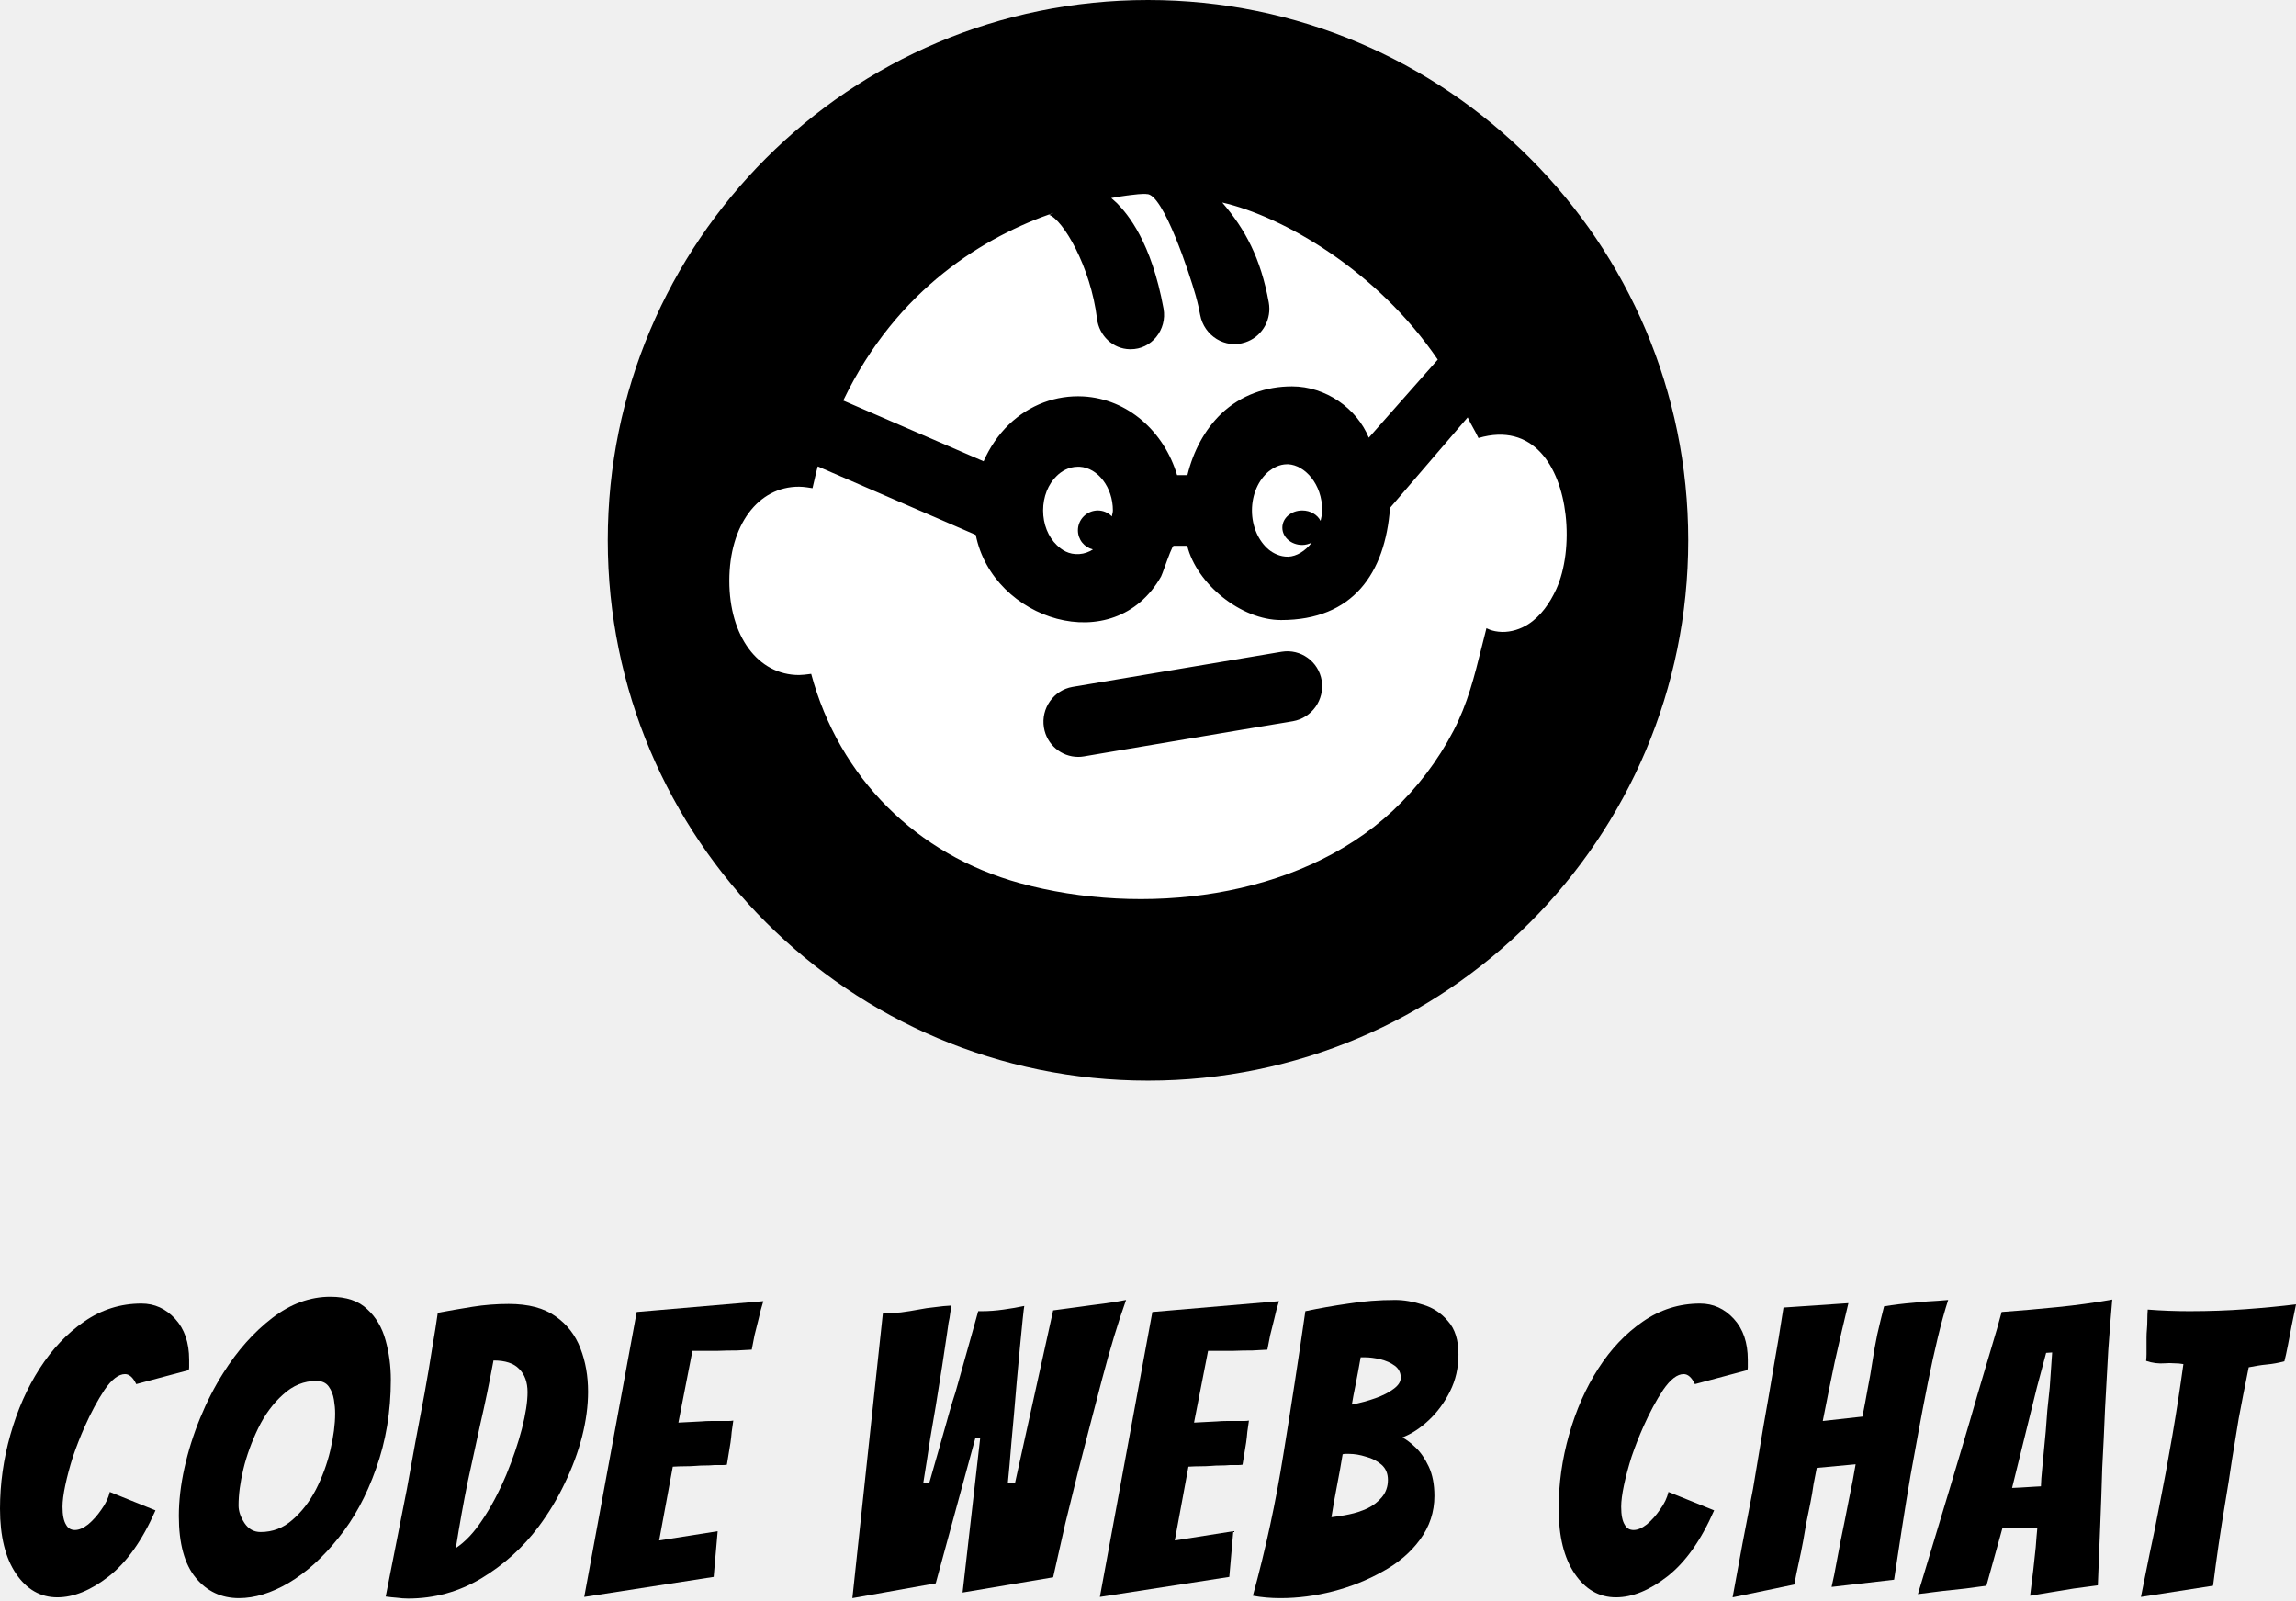
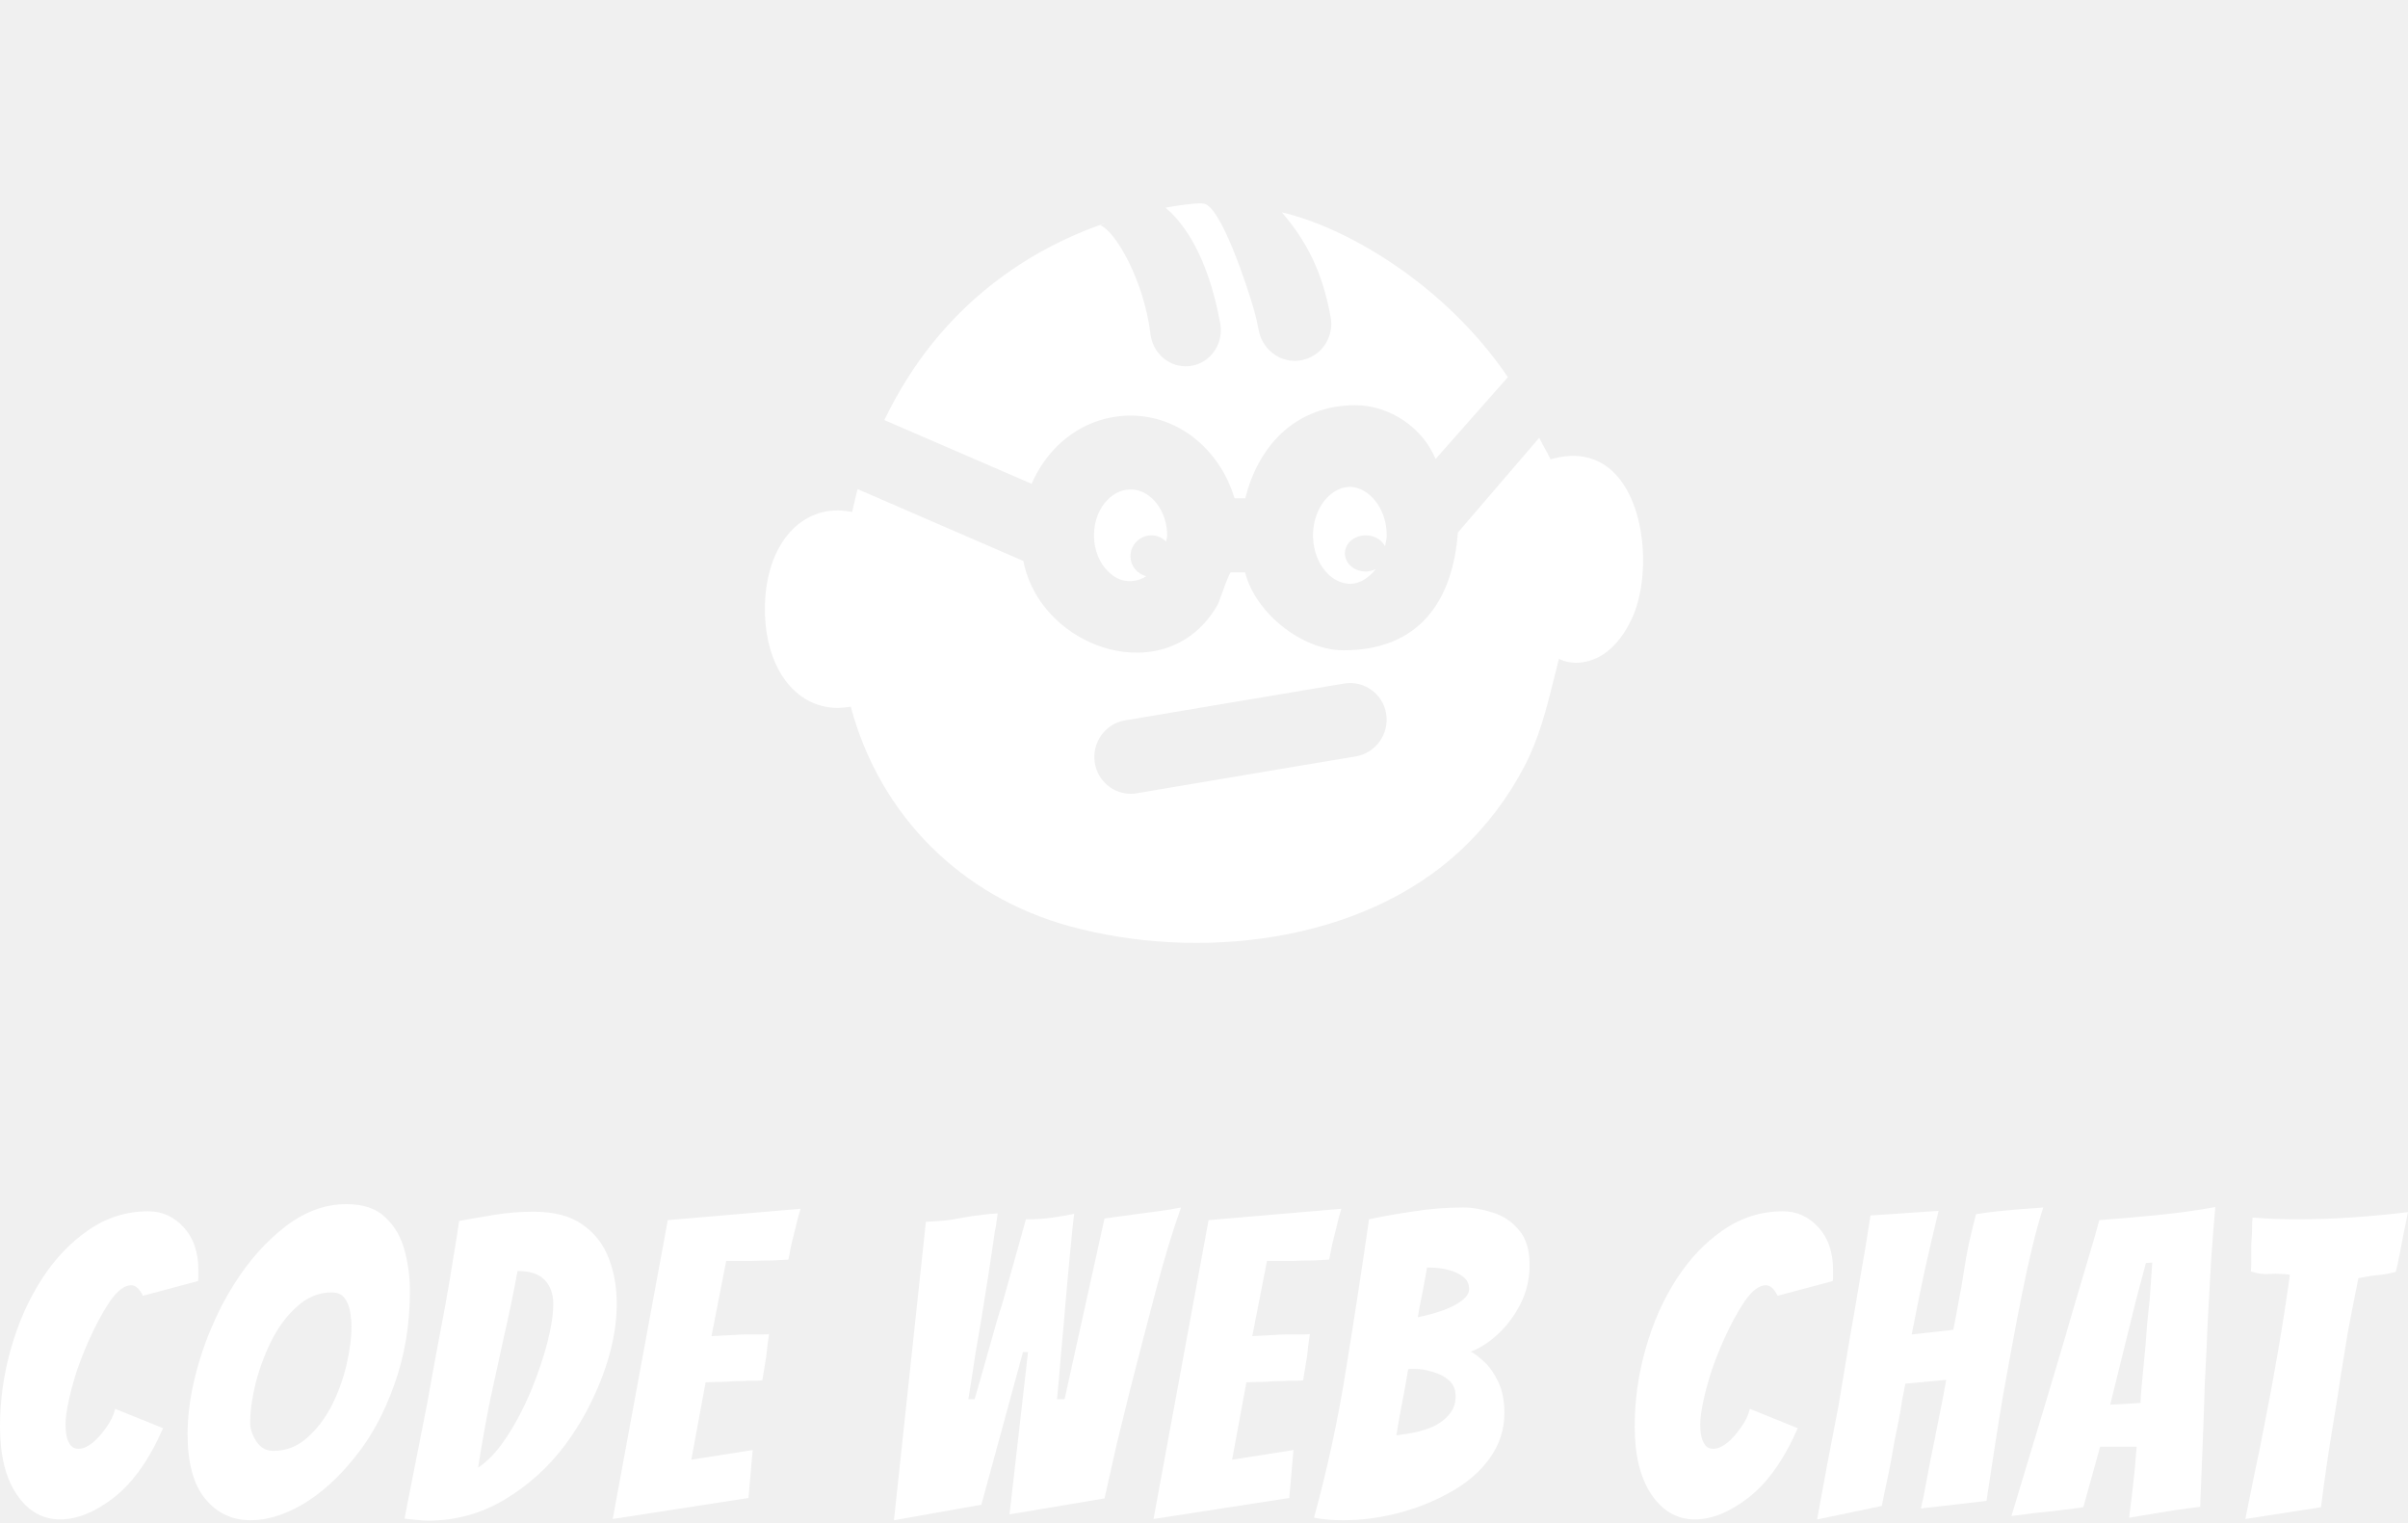
- <svg xmlns="http://www.w3.org/2000/svg" width="680" height="474" viewBox="0 0 680 474" fill="none">
-   <rect x="180" width="320" height="320" rx="160" fill="black" />
-   <g clip-path="url(#clip0_0_1)">
+ <svg xmlns="http://www.w3.org/2000/svg" width="680" height="430" viewBox="0 0 680 430" fill="none">
+   <g clip-path="url(#clip0_863_150)">
    <path fill-rule="evenodd" clip-rule="evenodd" d="M437.871 129.706C454.037 124.965 462.023 138.112 463.668 152.433C464.588 160.351 463.572 168.66 460.909 174.476C459.022 178.582 456.36 182.443 452.633 184.838C450.358 186.304 447.599 187.184 444.84 187.135C441.791 187.037 440.242 186.011 440.242 186.011C439.737 187.944 439.261 189.859 438.789 191.758C436.683 200.231 434.656 208.386 430.465 216.412C425.867 225.258 419.72 233.323 412.46 240.116C384.242 266.461 338.068 271.397 302.057 261.524C271.564 253.166 248.526 230.39 240.249 199.55C238.797 199.745 237.442 199.892 236.667 199.892C224.47 199.892 216 188.406 216 171.984C216 155.561 224.47 144.075 236.667 144.124C237.103 144.124 237.974 144.124 240.636 144.564C240.856 143.696 241.059 142.795 241.263 141.891C241.553 140.607 241.844 139.317 242.185 138.112L288.989 158.396C293.926 183.567 329.888 195.346 343.876 170.713C344.044 170.406 344.477 169.212 344.993 167.785C345.961 165.112 347.224 161.622 347.602 161.622H351.62C354.427 172.961 367.592 183.616 379.402 183.616C400.699 183.616 410.234 169.784 411.686 150.38L434.676 123.596C435.281 124.867 435.777 125.759 436.273 126.651C436.769 127.543 437.265 128.435 437.871 129.706ZM370.883 215.581L382.887 213.577C388.55 212.599 392.325 207.223 391.454 201.553C390.534 195.884 385.21 192.072 379.596 193L317.642 203.411C312.028 204.388 308.253 209.764 309.172 215.434C309.995 220.517 314.351 224.134 319.336 224.134C319.917 224.134 320.45 224.085 321.03 223.987L329.646 222.521L365.91 216.412L370.883 215.581Z" fill="white" />
    <path d="M361.978 59.96C368.803 67.878 373.4 76.48 375.772 89.579C376.643 94.368 374.078 99.207 369.625 101.064C369.383 101.162 369.093 101.26 368.851 101.358C362.898 103.411 356.605 99.451 355.444 93.244C355.105 91.436 354.718 89.627 354.234 87.966V87.917C354.234 87.917 354.137 87.624 353.992 87.086C352.54 81.905 344.505 57.027 339.568 57.467C339.568 57.467 338.842 57.223 334.389 57.809C334.293 57.809 334.196 57.858 334.099 57.858C334.051 57.858 334.051 57.858 334.002 57.858C332.599 58.053 330.904 58.298 329.113 58.64C329.695 59.129 330.227 59.617 330.808 60.155C334.002 63.43 340.972 71.543 344.602 91.387C345.715 97.643 341.02 103.508 334.777 103.411C334.728 103.411 334.631 103.411 334.583 103.411C329.597 103.313 325.532 99.402 324.903 94.417C323.015 78.924 314.835 65.092 310.721 63.625L312.125 62.99C292.038 69.882 265.756 85.228 249.736 118.611L291.312 136.597C293.103 132.541 295.62 128.777 298.814 125.698C304.865 119.882 312.754 116.949 320.837 117.389C334.002 118.122 344.747 127.751 348.619 140.703H351.669C353.411 133.616 356.751 127.262 361.687 122.521C367.593 116.9 375.095 114.408 382.645 114.408C392.664 114.408 401.861 120.957 405.394 129.608L425.819 106.489C407.862 80.048 379.886 64.065 361.978 59.96Z" fill="white" />
-     <path d="M381.532 137.477C381.435 137.477 381.29 137.477 381.193 137.477C378.87 137.477 377.03 138.601 375.82 139.53C372.674 142.12 370.787 146.47 370.787 151.162C370.787 155.855 372.674 160.204 375.82 162.795C377.03 163.772 379.063 164.897 381.532 164.848C384 164.75 386.565 163.186 388.501 160.693C387.63 161.084 386.711 161.377 385.694 161.377C382.403 161.377 379.789 159.08 379.789 156.245C379.789 153.41 382.403 151.162 385.694 151.162C388.114 151.162 390.196 152.433 391.115 154.242C391.309 153.215 391.599 152.287 391.599 151.162C391.599 143.245 386.372 137.722 381.532 137.477Z" fill="white" />
-     <path d="M319.724 138.21C319.578 138.21 319.433 138.21 319.24 138.21C316.432 138.21 314.303 139.628 312.996 140.898C310.431 143.342 308.93 147.106 308.93 151.162C308.93 155.219 310.431 158.982 312.996 161.426C314.351 162.746 316.481 164.31 319.675 164.065C321.127 163.968 322.483 163.479 323.692 162.697C321.127 162.062 319.24 159.813 319.24 157.027C319.24 153.802 321.902 151.162 325.144 151.162C326.79 151.162 328.242 151.846 329.307 152.922C329.355 152.335 329.597 151.798 329.597 151.162C329.597 144.32 325.144 138.503 319.724 138.21Z" fill="white" />
+     <path d="M381.532 137.477C381.435 137.477 381.29 137.477 381.193 137.477C378.87 137.477 377.03 138.601 375.82 139.53C372.674 142.12 370.787 146.47 370.787 151.162C370.787 155.854 372.674 160.204 375.82 162.795C377.03 163.772 379.063 164.896 381.532 164.847C384 164.75 386.565 163.186 388.501 160.693C387.63 161.084 386.711 161.377 385.694 161.377C382.403 161.377 379.789 159.08 379.789 156.245C379.789 153.41 382.403 151.162 385.694 151.162C388.114 151.162 390.196 152.433 391.115 154.241C391.309 153.215 391.599 152.286 391.599 151.162C391.599 143.244 386.372 137.721 381.532 137.477Z" fill="white" />
+     <path d="M319.724 138.21C319.578 138.21 319.433 138.21 319.24 138.21C316.432 138.21 314.303 139.627 312.996 140.898C310.431 143.342 308.93 147.105 308.93 151.162C308.93 155.219 310.431 158.982 312.996 161.426C314.351 162.745 316.481 164.31 319.675 164.065C321.127 163.968 322.483 163.479 323.692 162.697C321.127 162.061 319.24 159.813 319.24 157.027C319.24 153.802 321.902 151.162 325.144 151.162C326.79 151.162 328.242 151.846 329.307 152.922C329.355 152.335 329.597 151.797 329.597 151.162C329.597 144.319 325.144 138.503 319.724 138.21Z" fill="white" />
  </g>
-   <path d="M634.068 472.896C634.939 468.544 635.809 464.232 636.679 459.959C637.629 455.607 638.499 451.334 639.291 447.141C642.297 432.107 644.75 417.707 646.649 403.939C645.779 403.781 644.869 403.702 643.919 403.702C642.97 403.623 642.06 403.623 641.19 403.702C639.291 403.86 637.431 403.623 635.611 402.99C635.69 402.357 635.73 401.684 635.73 400.972C635.73 400.181 635.73 399.389 635.73 398.598C635.73 397.728 635.73 396.897 635.73 396.106C635.73 395.235 635.77 394.405 635.849 393.613C635.928 392.743 635.967 391.833 635.967 390.884C635.967 389.855 636.007 388.826 636.086 387.798C638.143 387.956 640.2 388.075 642.258 388.154C644.315 388.233 646.372 388.273 648.429 388.273C654.285 388.273 659.863 388.075 665.164 387.679C670.545 387.283 675.49 386.809 680 386.255L678.694 392.664L677.626 398.242C677.23 400.299 676.874 401.921 676.558 403.108C675.688 403.346 674.817 403.543 673.947 403.702C673.077 403.86 672.206 403.979 671.336 404.058C670.465 404.137 669.555 404.256 668.606 404.414C667.736 404.572 666.865 404.73 665.995 404.889C664.808 410.744 663.819 415.808 663.028 420.08C662.316 424.353 661.643 428.468 661.01 432.424C660.456 436.301 659.784 440.574 658.992 445.242C657.647 453.233 656.46 461.344 655.432 469.572L634.068 472.896Z" fill="black" />
-   <path d="M601.251 472.54C601.409 471.195 601.568 469.889 601.726 468.623C601.884 467.357 602.042 466.091 602.201 464.825L602.913 458.179C602.992 457.071 603.071 456.042 603.15 455.093C603.229 454.143 603.308 453.273 603.387 452.482H593.062L588.314 469.573C586.574 469.81 584.516 470.087 582.143 470.403C579.769 470.641 577.553 470.878 575.496 471.116C574.23 471.274 572.964 471.432 571.698 471.59C570.511 471.749 569.285 471.907 568.019 472.065L577.395 440.969C578.503 437.25 579.769 433.017 581.193 428.27C582.617 423.522 584.042 418.656 585.466 413.672C586.969 408.687 588.354 404.018 589.62 399.667C590.965 395.236 592.033 391.517 592.824 388.51C598.205 388.114 603.664 387.64 609.203 387.086C614.821 386.532 620.28 385.78 625.582 384.831C625.186 389.262 624.791 394.286 624.395 399.904C624.078 405.443 623.762 411.179 623.445 417.113C623.208 423.048 622.931 428.903 622.615 434.679C622.456 440.138 622.259 445.796 622.021 451.651C621.784 457.427 621.546 463.361 621.309 469.454C620.122 469.612 618.935 469.77 617.749 469.929C616.562 470.087 615.375 470.245 614.188 470.403C612.21 470.72 610.034 471.076 607.66 471.472C605.286 471.867 603.15 472.223 601.251 472.54ZM595.91 440.613C596.385 440.613 597.255 440.574 598.521 440.495C599.866 440.415 601.132 440.336 602.319 440.257C603.506 440.178 604.218 440.138 604.456 440.138C604.456 439.11 604.614 437.013 604.93 433.848C605.247 430.683 605.563 427.36 605.88 423.878C606.038 421.821 606.196 419.724 606.355 417.588C606.592 415.373 606.829 413.118 607.067 410.823L607.779 400.497L605.999 400.616L603.269 410.823L595.91 440.613Z" fill="black" />
-   <path d="M513.141 473.014C514.169 467.555 515.158 462.174 516.108 456.873C517.136 451.493 518.165 446.152 519.194 440.851C520.301 434.283 521.33 428.112 522.279 422.336C523.308 416.559 524.297 410.823 525.247 405.126C526.275 399.429 527.264 393.455 528.214 387.204L547.441 385.899C546.096 391.438 544.751 397.214 543.406 403.227C542.14 409.241 540.953 415.096 539.845 420.793L551.595 419.487C552.149 416.718 552.663 413.988 553.138 411.298C553.692 408.528 554.166 405.799 554.562 403.108C554.958 400.497 555.432 397.847 555.986 395.156C556.619 392.387 557.292 389.618 558.004 386.848C560.852 386.374 563.74 386.018 566.668 385.78C569.596 385.464 572.048 385.266 574.027 385.187C576.005 385.029 576.994 384.949 576.994 384.949C575.965 388.114 574.936 391.833 573.908 396.106C572.879 400.379 571.89 404.889 570.941 409.636C569.991 414.384 569.081 419.131 568.211 423.878C567.341 428.547 566.549 432.899 565.837 436.934C564.967 441.998 564.136 447.101 563.345 452.244C562.554 457.308 561.762 462.491 560.971 467.792L542.456 469.929C543.01 467.555 543.485 465.221 543.88 462.926C544.355 460.552 544.79 458.258 545.186 456.042C545.977 452.244 546.768 448.288 547.56 444.174C548.43 440.059 549.102 436.538 549.577 433.611L538.065 434.679C537.748 436.182 537.432 437.804 537.115 439.545C536.878 441.286 536.561 443.145 536.166 445.123C535.77 447.101 535.374 449.04 534.979 450.939C534.662 452.759 534.346 454.579 534.029 456.398C533.634 458.535 533.199 460.671 532.724 462.807C532.249 464.944 531.814 467.08 531.418 469.217L513.141 473.014Z" fill="black" />
-   <path d="M478.596 473.014C473.611 473.014 469.536 470.68 466.371 466.012C463.206 461.344 461.624 454.935 461.624 446.785C461.624 439.347 462.652 432.028 464.709 424.828C466.767 417.548 469.655 411.021 473.373 405.245C477.092 399.469 481.484 394.84 486.548 391.358C491.691 387.798 497.348 386.018 503.52 386.018C507.397 386.018 510.72 387.521 513.489 390.528C516.259 393.534 517.643 397.57 517.643 402.634V404.058C517.643 404.374 517.643 404.651 517.643 404.889C517.643 405.126 517.604 405.403 517.525 405.719L501.977 409.873C501.027 407.895 499.92 406.906 498.654 406.906C496.755 406.906 494.737 408.449 492.601 411.535C490.543 414.621 488.565 418.3 486.666 422.573C485.4 425.421 484.253 428.349 483.224 431.356C482.275 434.362 481.523 437.171 480.969 439.782C480.415 442.393 480.139 444.53 480.139 446.191C480.139 448.644 480.495 450.425 481.207 451.532C481.761 452.561 482.631 453.075 483.818 453.075C485.005 453.075 486.31 452.521 487.734 451.414C489.159 450.227 490.464 448.763 491.651 447.022C492.917 445.281 493.748 443.541 494.144 441.8L507.674 447.26C503.797 456.121 499.168 462.649 493.787 466.843C488.486 470.957 483.422 473.014 478.596 473.014Z" fill="black" />
-   <path d="M379.25 473.252C376.322 473.252 373.593 473.014 371.061 472.54C374.858 458.693 377.865 444.767 380.081 430.762C382.375 416.678 384.551 402.515 386.608 388.273C390.723 387.402 394.996 386.651 399.427 386.018C403.857 385.306 408.447 384.949 413.194 384.949C415.805 384.949 418.575 385.424 421.502 386.374C424.43 387.244 426.883 388.866 428.861 391.24C430.918 393.534 431.946 396.818 431.946 401.091C431.946 405.047 431.116 408.687 429.454 412.01C427.792 415.333 425.696 418.182 423.164 420.555C420.632 422.929 418.021 424.63 415.33 425.659C416.438 426.213 417.744 427.202 419.247 428.626C420.75 430.05 422.056 431.949 423.164 434.323C424.271 436.697 424.825 439.585 424.825 442.987C424.825 447.734 423.401 452.047 420.553 455.924C417.783 459.722 414.064 462.887 409.396 465.419C404.886 467.951 400.02 469.889 394.798 471.234C389.576 472.579 384.393 473.252 379.25 473.252ZM400.376 415.927C402.829 415.452 405.163 414.819 407.378 414.028C409.594 413.236 411.374 412.326 412.719 411.298C414.144 410.269 414.856 409.161 414.856 407.975C414.856 406.471 414.262 405.284 413.075 404.414C411.889 403.544 410.464 402.911 408.803 402.515C407.141 402.119 405.598 401.922 404.174 401.922H402.987C402.433 405.087 401.919 407.856 401.444 410.23C400.969 412.524 400.613 414.423 400.376 415.927ZM394.323 449.277C395.905 449.119 397.646 448.842 399.545 448.446C401.444 448.051 403.264 447.457 405.005 446.666C406.745 445.796 408.17 444.688 409.277 443.343C410.464 441.919 411.058 440.218 411.058 438.239C411.058 436.34 410.425 434.837 409.159 433.729C407.893 432.622 406.35 431.83 404.53 431.356C402.789 430.802 401.128 430.525 399.545 430.525H398.596C398.2 430.525 397.884 430.564 397.646 430.644C397.171 433.571 396.618 436.657 395.985 439.901C395.352 443.145 394.798 446.271 394.323 449.277Z" fill="black" />
-   <path d="M325.744 472.896L341.292 388.51L378.796 385.305C378.242 387.046 377.768 388.826 377.372 390.646C376.976 392.15 376.581 393.732 376.185 395.394C375.869 396.976 375.592 398.4 375.354 399.666C374.326 399.746 372.862 399.825 370.963 399.904C369.064 399.904 367.125 399.943 365.147 400.022C363.169 400.022 361.468 400.022 360.044 400.022C358.62 400.022 357.868 400.022 357.789 400.022L353.635 421.267L360.519 420.911C361.389 420.832 362.259 420.793 363.13 420.793C364.079 420.793 364.989 420.793 365.86 420.793C366.73 420.793 367.521 420.793 368.233 420.793C368.945 420.793 369.499 420.753 369.895 420.674C369.737 421.782 369.578 422.889 369.42 423.997C369.341 425.026 369.222 426.094 369.064 427.202L367.996 433.729C367.6 433.808 367.086 433.848 366.453 433.848C365.82 433.848 365.068 433.848 364.198 433.848C363.328 433.927 362.418 433.967 361.468 433.967C360.519 433.967 359.609 434.006 358.738 434.085C357.71 434.164 356.642 434.204 355.534 434.204C354.426 434.204 353.239 434.244 351.973 434.323L347.938 456.161L365.266 453.431L364.079 466.961L325.744 472.896Z" fill="black" />
-   <path d="M252.445 473.252L261.465 388.985C263.285 388.906 265.065 388.787 266.806 388.629C268.626 388.391 270.366 388.114 272.028 387.798C273.611 387.481 275.233 387.244 276.894 387.086C278.556 386.848 280.178 386.69 281.76 386.611L281.404 388.985C281.325 389.776 281.167 390.686 280.929 391.715C280.771 392.664 280.613 393.772 280.455 395.038C280.059 397.807 279.584 400.972 279.03 404.533C278.477 408.093 277.844 412.049 277.132 416.401C276.657 419.091 276.103 422.336 275.47 426.134C274.916 429.931 274.243 434.244 273.452 439.07H275.233C276.261 435.431 277.211 432.107 278.081 429.101C278.951 426.094 279.703 423.443 280.336 421.149C280.969 418.854 281.562 416.797 282.116 414.977C282.749 413.078 283.264 411.377 283.659 409.874C285.321 404.018 286.666 399.231 287.695 395.513C288.723 391.794 289.396 389.38 289.712 388.273H290.78C292.838 388.273 294.974 388.114 297.189 387.798C299.484 387.481 301.541 387.125 303.361 386.73C303.282 387.046 303.124 388.352 302.886 390.646C302.649 392.941 302.372 395.75 302.056 399.073C301.739 402.396 301.423 405.838 301.106 409.399C300.552 416.124 300.038 421.979 299.563 426.964C299.168 431.949 298.811 435.984 298.495 439.07H300.631L311.907 388.035L319.858 386.967C320.966 386.809 322.114 386.651 323.3 386.492C324.487 386.334 325.714 386.176 326.98 386.018C329.274 385.701 331.45 385.345 333.507 384.949C331.134 391.596 328.76 399.429 326.386 408.449C324.012 417.469 321.639 426.608 319.265 435.866C317.999 440.93 316.733 446.073 315.467 451.295C314.28 456.438 313.093 461.7 311.907 467.08L285.083 471.59L290.306 425.777H288.881L277.132 468.86L252.445 473.252Z" fill="black" />
-   <path d="M173.028 472.896L188.576 388.51L226.081 385.305C225.527 387.046 225.052 388.826 224.657 390.646C224.261 392.15 223.865 393.732 223.47 395.394C223.153 396.976 222.876 398.4 222.639 399.666C221.61 399.746 220.147 399.825 218.248 399.904C216.349 399.904 214.41 399.943 212.432 400.022C210.454 400.022 208.753 400.022 207.329 400.022C205.904 400.022 205.153 400.022 205.074 400.022L200.92 421.267L207.803 420.911C208.674 420.832 209.544 420.793 210.414 420.793C211.364 420.793 212.274 420.793 213.144 420.793C214.015 420.793 214.806 420.793 215.518 420.793C216.23 420.793 216.784 420.753 217.179 420.674C217.021 421.782 216.863 422.889 216.705 423.997C216.626 425.026 216.507 426.094 216.349 427.202L215.281 433.729C214.885 433.808 214.371 433.848 213.738 433.848C213.105 433.848 212.353 433.848 211.483 433.848C210.612 433.927 209.702 433.967 208.753 433.967C207.803 433.967 206.893 434.006 206.023 434.085C204.994 434.164 203.926 434.204 202.818 434.204C201.711 434.204 200.524 434.244 199.258 434.323L195.223 456.161L212.551 453.431L211.364 466.961L173.028 472.896Z" fill="black" />
-   <path d="M120.877 473.37C119.769 473.37 118.661 473.291 117.554 473.133C116.446 473.054 115.338 472.935 114.23 472.777L120.521 440.85C121.312 436.499 122.143 431.909 123.013 427.083C123.963 422.177 124.873 417.351 125.743 412.603C126.613 407.777 127.365 403.306 127.998 399.192C128.71 395.077 129.264 391.596 129.66 388.747C133.062 388.114 136.504 387.521 139.985 386.967C143.467 386.413 147.027 386.136 150.667 386.136C156.522 386.136 161.151 387.363 164.553 389.815C167.956 392.189 170.409 395.354 171.912 399.31C173.415 403.187 174.167 407.46 174.167 412.128C174.167 416.322 173.573 420.753 172.387 425.421C171.2 430.01 169.499 434.6 167.283 439.189C165.147 443.699 162.575 447.972 159.569 452.007C154.9 458.258 149.203 463.401 142.478 467.436C135.831 471.392 128.631 473.37 120.877 473.37ZM135.001 458.416C137.77 456.596 140.381 453.827 142.834 450.108C145.366 446.389 147.739 441.919 149.955 436.696C151.933 431.87 153.476 427.32 154.584 423.048C155.691 418.696 156.245 415.096 156.245 412.247C156.245 409.32 155.415 407.025 153.753 405.363C152.17 403.702 149.638 402.871 146.157 402.871C144.891 409.676 143.585 415.966 142.24 421.742C140.974 427.518 139.708 433.334 138.442 439.189C137.256 445.044 136.108 451.453 135.001 458.416Z" fill="black" />
-   <path d="M70.772 473.252C65.55 473.252 61.277 471.234 57.954 467.199C54.631 463.164 52.969 457.071 52.969 448.921C52.969 444.411 53.523 439.664 54.631 434.679C55.739 429.694 57.282 424.788 59.26 419.962C61.238 415.135 63.532 410.665 66.143 406.55C70.337 399.904 75.163 394.484 80.623 390.29C86.083 386.097 91.819 384 97.832 384C102.58 384 106.22 385.226 108.752 387.679C111.363 390.053 113.183 393.139 114.211 396.937C115.24 400.656 115.754 404.533 115.754 408.568C115.754 417.984 114.29 426.767 111.363 434.916C108.514 442.987 104.795 449.831 100.206 455.449C95.617 461.225 90.711 465.656 85.489 468.742C80.346 471.749 75.441 473.252 70.772 473.252ZM77.181 453.669C80.742 453.669 83.867 452.482 86.557 450.108C89.327 447.734 91.661 444.728 93.56 441.088C95.459 437.369 96.883 433.492 97.832 429.457C98.782 425.421 99.257 421.782 99.257 418.538C99.257 417.272 99.138 415.927 98.901 414.502C98.663 412.999 98.149 411.693 97.358 410.586C96.567 409.478 95.34 408.924 93.678 408.924C90.039 408.924 86.755 410.269 83.828 412.959C80.9 415.57 78.447 418.894 76.469 422.929C74.491 427.043 73.027 431.079 72.078 435.035C71.128 438.991 70.653 442.591 70.653 445.835C70.653 447.497 71.247 449.238 72.434 451.058C73.621 452.798 75.203 453.669 77.181 453.669Z" fill="black" />
-   <path d="M16.972 473.014C11.987 473.014 7.912 470.68 4.747 466.012C1.582 461.344 0 454.935 0 446.785C0 439.347 1.029 432.028 3.086 424.828C5.143 417.548 8.031 411.021 11.75 405.245C15.469 399.469 19.86 394.84 24.924 391.358C30.067 387.798 35.724 386.018 41.896 386.018C45.773 386.018 49.096 387.521 51.866 390.528C54.635 393.534 56.02 397.57 56.02 402.634V404.058C56.02 404.374 56.02 404.651 56.02 404.889C56.02 405.126 55.98 405.403 55.901 405.719L40.353 409.873C39.404 407.895 38.296 406.906 37.03 406.906C35.131 406.906 33.113 408.449 30.977 411.535C28.92 414.621 26.942 418.3 25.043 422.573C23.777 425.421 22.63 428.349 21.601 431.356C20.651 434.362 19.9 437.171 19.346 439.782C18.792 442.393 18.515 444.53 18.515 446.191C18.515 448.644 18.871 450.425 19.583 451.532C20.137 452.561 21.007 453.075 22.194 453.075C23.381 453.075 24.687 452.521 26.111 451.414C27.535 450.227 28.841 448.763 30.028 447.022C31.294 445.281 32.124 443.541 32.52 441.8L46.05 447.26C42.173 456.121 37.544 462.649 32.164 466.843C26.863 470.957 21.799 473.014 16.972 473.014Z" fill="black" />
+   <path d="M634.068 428.896C634.939 424.544 635.809 420.232 636.679 415.959C637.629 411.607 638.499 407.334 639.291 403.141C642.297 388.107 644.75 373.707 646.649 359.939C645.779 359.781 644.869 359.702 643.919 359.702C642.97 359.623 642.06 359.623 641.19 359.702C639.291 359.86 637.431 359.623 635.611 358.99C635.69 358.357 635.73 357.684 635.73 356.972C635.73 356.181 635.73 355.389 635.73 354.598C635.73 353.728 635.73 352.897 635.73 352.106C635.73 351.235 635.77 350.405 635.849 349.613C635.928 348.743 635.967 347.833 635.967 346.884C635.967 345.855 636.007 344.826 636.086 343.798C638.143 343.956 640.2 344.075 642.258 344.154C644.315 344.233 646.372 344.273 648.429 344.273C654.285 344.273 659.863 344.075 665.164 343.679C670.545 343.283 675.49 342.809 680 342.255L678.694 348.664L677.626 354.242C677.23 356.299 676.874 357.921 676.558 359.108C675.688 359.346 674.817 359.543 673.947 359.702C673.077 359.86 672.206 359.979 671.336 360.058C670.465 360.137 669.555 360.256 668.606 360.414C667.736 360.572 666.865 360.73 665.995 360.889C664.808 366.744 663.819 371.808 663.028 376.08C662.316 380.353 661.643 384.468 661.01 388.424C660.456 392.301 659.784 396.574 658.992 401.242C657.647 409.233 656.46 417.344 655.432 425.572L634.068 428.896Z" fill="white" />
+   <path d="M601.251 428.54C601.409 427.194 601.568 425.889 601.726 424.623C601.884 423.357 602.042 422.091 602.201 420.825L602.913 414.179C602.992 413.071 603.071 412.042 603.15 411.093C603.229 410.143 603.308 409.273 603.387 408.482H593.062L588.314 425.572C586.574 425.81 584.516 426.087 582.143 426.403C579.769 426.641 577.553 426.878 575.496 427.115C574.23 427.274 572.964 427.432 571.698 427.59C570.511 427.748 569.285 427.907 568.019 428.065L577.395 396.969C578.503 393.25 579.769 389.017 581.193 384.27C582.617 379.522 584.042 374.656 585.466 369.671C586.969 364.686 588.354 360.018 589.62 355.666C590.965 351.235 592.033 347.517 592.824 344.51C598.205 344.114 603.664 343.639 609.203 343.086C614.821 342.532 620.28 341.78 625.582 340.831C625.186 345.262 624.791 350.286 624.395 355.904C624.078 361.442 623.762 367.179 623.445 373.113C623.208 379.047 622.931 384.903 622.615 390.679C622.456 396.138 622.259 401.796 622.021 407.651C621.784 413.427 621.546 419.361 621.309 425.454C620.122 425.612 618.935 425.77 617.749 425.928C616.562 426.087 615.375 426.245 614.188 426.403C612.21 426.72 610.034 427.076 607.66 427.471C605.286 427.867 603.15 428.223 601.251 428.54ZM595.91 396.613C596.385 396.613 597.255 396.573 598.521 396.494C599.866 396.415 601.132 396.336 602.319 396.257C603.506 396.178 604.218 396.138 604.456 396.138C604.456 395.11 604.614 393.013 604.93 389.848C605.247 386.683 605.563 383.36 605.88 379.878C606.038 377.821 606.196 375.724 606.355 373.588C606.592 371.372 606.829 369.117 607.067 366.823L607.779 356.497L605.999 356.616L603.269 366.823L595.91 396.613Z" fill="white" />
+   <path d="M513.141 429.014C514.169 423.555 515.158 418.174 516.108 412.873C517.136 407.492 518.165 402.152 519.194 396.85C520.301 390.283 521.33 384.111 522.279 378.335C523.308 372.559 524.297 366.823 525.247 361.126C526.275 355.429 527.264 349.455 528.214 343.204L547.441 341.899C546.096 347.437 544.751 353.213 543.406 359.227C542.14 365.24 540.953 371.095 539.845 376.792L551.595 375.487C552.149 372.718 552.663 369.988 553.138 367.298C553.692 364.528 554.166 361.798 554.562 359.108C554.958 356.497 555.432 353.846 555.986 351.156C556.619 348.387 557.292 345.618 558.004 342.848C560.852 342.373 563.74 342.017 566.668 341.78C569.596 341.464 572.048 341.266 574.027 341.187C576.005 341.028 576.994 340.949 576.994 340.949C575.965 344.114 574.936 347.833 573.908 352.106C572.879 356.378 571.89 360.888 570.941 365.636C569.991 370.383 569.081 375.131 568.211 379.878C567.341 384.547 566.549 388.898 565.837 392.934C564.967 397.998 564.136 403.101 563.345 408.244C562.554 413.308 561.762 418.491 560.971 423.792L542.456 425.928C543.01 423.555 543.485 421.221 543.88 418.926C544.355 416.552 544.79 414.258 545.186 412.042C545.977 408.244 546.768 404.288 547.56 400.174C548.43 396.059 549.102 392.538 549.577 389.61L538.065 390.679C537.748 392.182 537.432 393.804 537.115 395.545C536.878 397.286 536.561 399.145 536.166 401.123C535.77 403.101 535.374 405.04 534.979 406.939C534.662 408.758 534.346 410.578 534.029 412.398C533.634 414.535 533.199 416.671 532.724 418.807C532.249 420.944 531.814 423.08 531.418 425.216L513.141 429.014Z" fill="white" />
+   <path d="M478.596 429.014C473.611 429.014 469.536 426.68 466.371 422.012C463.206 417.344 461.624 410.935 461.624 402.785C461.624 395.347 462.652 388.028 464.709 380.828C466.767 373.548 469.655 367.021 473.373 361.245C477.092 355.469 481.484 350.84 486.548 347.358C491.691 343.798 497.348 342.018 503.52 342.018C507.397 342.018 510.72 343.521 513.489 346.528C516.259 349.534 517.643 353.57 517.643 358.634V360.058C517.643 360.374 517.643 360.651 517.643 360.889C517.643 361.126 517.604 361.403 517.525 361.719L501.977 365.873C501.027 363.895 499.92 362.906 498.654 362.906C496.755 362.906 494.737 364.449 492.601 367.535C490.543 370.621 488.565 374.3 486.666 378.573C485.4 381.421 484.253 384.349 483.224 387.356C482.275 390.362 481.523 393.171 480.969 395.782C480.415 398.393 480.139 400.53 480.139 402.191C480.139 404.644 480.495 406.425 481.207 407.532C481.761 408.561 482.631 409.075 483.818 409.075C485.005 409.075 486.31 408.521 487.734 407.414C489.159 406.227 490.464 404.763 491.651 403.022C492.917 401.281 493.748 399.541 494.144 397.8L507.674 403.26C503.797 412.121 499.168 418.649 493.787 422.843C488.486 426.957 483.422 429.014 478.596 429.014Z" fill="white" />
+   <path d="M379.25 429.252C376.322 429.252 373.593 429.014 371.061 428.539C374.858 414.693 377.865 400.767 380.081 386.762C382.375 372.678 384.551 358.515 386.608 344.272C390.723 343.402 394.996 342.65 399.427 342.017C403.857 341.305 408.447 340.949 413.194 340.949C415.805 340.949 418.575 341.424 421.502 342.373C424.43 343.244 426.883 344.866 428.861 347.24C430.918 349.534 431.946 352.818 431.946 357.091C431.946 361.047 431.116 364.686 429.454 368.01C427.792 371.333 425.696 374.181 423.164 376.555C420.632 378.929 418.021 380.63 415.33 381.659C416.438 382.212 417.744 383.201 419.247 384.626C420.75 386.05 422.056 387.949 423.164 390.323C424.271 392.696 424.825 395.584 424.825 398.987C424.825 403.734 423.401 408.046 420.553 411.923C417.783 415.721 414.064 418.886 409.396 421.418C404.886 423.95 400.02 425.889 394.798 427.234C389.576 428.579 384.393 429.252 379.25 429.252ZM400.376 371.926C402.829 371.452 405.163 370.819 407.378 370.027C409.594 369.236 411.374 368.326 412.719 367.298C414.144 366.269 414.856 365.161 414.856 363.974C414.856 362.471 414.262 361.284 413.075 360.414C411.889 359.543 410.464 358.91 408.803 358.515C407.141 358.119 405.598 357.921 404.174 357.921H402.987C402.433 361.086 401.919 363.856 401.444 366.229C400.969 368.524 400.613 370.423 400.376 371.926ZM394.323 405.277C395.905 405.119 397.646 404.842 399.545 404.446C401.444 404.051 403.264 403.457 405.005 402.666C406.745 401.796 408.17 400.688 409.277 399.343C410.464 397.918 411.058 396.217 411.058 394.239C411.058 392.34 410.425 390.837 409.159 389.729C407.893 388.621 406.35 387.83 404.53 387.355C402.789 386.802 401.128 386.525 399.545 386.525H398.596C398.2 386.525 397.884 386.564 397.646 386.643C397.171 389.571 396.618 392.657 395.985 395.901C395.352 399.145 394.798 402.27 394.323 405.277Z" fill="white" />
+   <path d="M325.744 428.896L341.292 344.51L378.796 341.306C378.242 343.046 377.768 344.827 377.372 346.647C376.976 348.15 376.581 349.732 376.185 351.394C375.869 352.976 375.592 354.401 375.354 355.667C374.326 355.746 372.862 355.825 370.963 355.904C369.064 355.904 367.125 355.944 365.147 356.023C363.169 356.023 361.468 356.023 360.044 356.023C358.62 356.023 357.868 356.023 357.789 356.023L353.635 377.268L360.519 376.911C361.389 376.832 362.259 376.793 363.13 376.793C364.079 376.793 364.989 376.793 365.86 376.793C366.73 376.793 367.521 376.793 368.233 376.793C368.945 376.793 369.499 376.753 369.895 376.674C369.737 377.782 369.578 378.89 369.42 379.997C369.341 381.026 369.222 382.094 369.064 383.202L367.996 389.73C367.6 389.809 367.086 389.848 366.453 389.848C365.82 389.848 365.068 389.848 364.198 389.848C363.328 389.927 362.418 389.967 361.468 389.967C360.519 389.967 359.609 390.006 358.738 390.086C357.71 390.165 356.642 390.204 355.534 390.204C354.426 390.204 353.239 390.244 351.973 390.323L347.938 412.161L365.266 409.431L364.079 422.962L325.744 428.896Z" fill="white" />
+   <path d="M252.445 429.252L261.465 344.985C263.285 344.905 265.065 344.787 266.806 344.628C268.626 344.391 270.366 344.114 272.028 343.798C273.611 343.481 275.233 343.244 276.894 343.086C278.556 342.848 280.178 342.69 281.76 342.611L281.404 344.985C281.325 345.776 281.167 346.686 280.929 347.714C280.771 348.664 280.613 349.772 280.455 351.038C280.059 353.807 279.584 356.972 279.03 360.532C278.477 364.093 277.844 368.049 277.132 372.401C276.657 375.091 276.103 378.335 275.47 382.133C274.916 385.931 274.243 390.243 273.452 395.07H275.233C276.261 391.43 277.211 388.107 278.081 385.1C278.951 382.094 279.703 379.443 280.336 377.148C280.969 374.854 281.562 372.797 282.116 370.977C282.749 369.078 283.264 367.377 283.659 365.873C285.321 360.018 286.666 355.231 287.695 351.512C288.723 347.793 289.396 345.38 289.712 344.272H290.78C292.838 344.272 294.974 344.114 297.189 343.798C299.484 343.481 301.541 343.125 303.361 342.73C303.282 343.046 303.124 344.352 302.886 346.646C302.649 348.941 302.372 351.75 302.056 355.073C301.739 358.396 301.423 361.838 301.106 365.399C300.552 372.124 300.038 377.979 299.563 382.964C299.168 387.949 298.811 391.984 298.495 395.07H300.631L311.907 344.035L319.858 342.967C320.966 342.809 322.114 342.65 323.3 342.492C324.487 342.334 325.714 342.176 326.98 342.017C329.274 341.701 331.45 341.345 333.507 340.949C331.134 347.596 328.76 355.429 326.386 364.449C324.012 373.469 321.639 382.608 319.265 391.866C317.999 396.929 316.733 402.073 315.467 407.295C314.28 412.438 313.093 417.699 311.907 423.08L285.083 427.59L290.306 381.777H288.881L277.132 424.86L252.445 429.252Z" fill="white" />
+   <path d="M173.028 428.896L188.576 344.51L226.081 341.306C225.527 343.046 225.052 344.827 224.657 346.647C224.261 348.15 223.865 349.732 223.47 351.394C223.153 352.976 222.876 354.401 222.639 355.667C221.61 355.746 220.147 355.825 218.248 355.904C216.349 355.904 214.41 355.944 212.432 356.023C210.454 356.023 208.753 356.023 207.329 356.023C205.904 356.023 205.153 356.023 205.074 356.023L200.92 377.268L207.803 376.911C208.674 376.832 209.544 376.793 210.414 376.793C211.364 376.793 212.274 376.793 213.144 376.793C214.015 376.793 214.806 376.793 215.518 376.793C216.23 376.793 216.784 376.753 217.179 376.674C217.021 377.782 216.863 378.89 216.705 379.997C216.626 381.026 216.507 382.094 216.349 383.202L215.281 389.73C214.885 389.809 214.371 389.848 213.738 389.848C213.105 389.848 212.353 389.848 211.483 389.848C210.612 389.927 209.702 389.967 208.753 389.967C207.803 389.967 206.893 390.006 206.023 390.086C204.994 390.165 203.926 390.204 202.818 390.204C201.711 390.204 200.524 390.244 199.258 390.323L195.223 412.161L212.551 409.431L211.364 422.962L173.028 428.896Z" fill="white" />
+   <path d="M120.877 429.37C119.769 429.37 118.661 429.291 117.554 429.133C116.446 429.054 115.338 428.935 114.23 428.777L120.521 396.85C121.312 392.499 122.143 387.909 123.013 383.083C123.963 378.177 124.873 373.351 125.743 368.603C126.613 363.777 127.365 359.306 127.998 355.192C128.71 351.077 129.264 347.596 129.66 344.747C133.062 344.114 136.504 343.521 139.985 342.967C143.467 342.413 147.027 342.136 150.667 342.136C156.522 342.136 161.151 343.363 164.553 345.815C167.956 348.189 170.409 351.354 171.912 355.31C173.415 359.187 174.167 363.46 174.167 368.128C174.167 372.322 173.573 376.753 172.387 381.421C171.2 386.01 169.499 390.6 167.283 395.189C165.147 399.699 162.575 403.972 159.569 408.007C154.9 414.258 149.203 419.401 142.478 423.436C135.831 427.392 128.631 429.37 120.877 429.37ZM135.001 414.416C137.77 412.596 140.381 409.827 142.834 406.108C145.366 402.389 147.739 397.919 149.955 392.696C151.933 387.87 153.476 383.32 154.584 379.048C155.691 374.696 156.245 371.096 156.245 368.247C156.245 365.32 155.415 363.025 153.753 361.363C152.17 359.702 149.638 358.871 146.157 358.871C144.891 365.676 143.585 371.966 142.24 377.742C140.974 383.518 139.708 389.334 138.442 395.189C137.256 401.044 136.108 407.453 135.001 414.416Z" fill="white" />
+   <path d="M70.772 429.252C65.55 429.252 61.277 427.234 57.954 423.199C54.631 419.164 52.969 413.071 52.969 404.921C52.969 400.411 53.523 395.664 54.631 390.679C55.739 385.694 57.282 380.788 59.26 375.962C61.238 371.135 63.532 366.665 66.143 362.55C70.337 355.904 75.163 350.484 80.623 346.29C86.083 342.097 91.819 340 97.832 340C102.58 340 106.22 341.226 108.752 343.679C111.363 346.053 113.183 349.139 114.211 352.937C115.24 356.656 115.754 360.533 115.754 364.568C115.754 373.984 114.29 382.767 111.363 390.916C108.514 398.987 104.795 405.831 100.206 411.449C95.617 417.225 90.711 421.656 85.489 424.742C80.346 427.749 75.441 429.252 70.772 429.252ZM77.181 409.669C80.742 409.669 83.867 408.482 86.557 406.108C89.327 403.734 91.661 400.728 93.56 397.088C95.459 393.369 96.883 389.492 97.832 385.457C98.782 381.421 99.257 377.782 99.257 374.538C99.257 373.272 99.138 371.927 98.901 370.502C98.663 368.999 98.149 367.693 97.358 366.586C96.567 365.478 95.34 364.924 93.678 364.924C90.039 364.924 86.755 366.269 83.828 368.959C80.9 371.57 78.447 374.894 76.469 378.929C74.491 383.043 73.027 387.079 72.078 391.035C71.128 394.991 70.653 398.591 70.653 401.835C70.653 403.497 71.247 405.238 72.434 407.058C73.621 408.798 75.203 409.669 77.181 409.669Z" fill="white" />
+   <path d="M16.972 429.014C11.987 429.014 7.912 426.68 4.747 422.012C1.582 417.344 0 410.935 0 402.785C0 395.347 1.029 388.028 3.086 380.828C5.143 373.548 8.031 367.021 11.75 361.245C15.469 355.469 19.86 350.84 24.924 347.358C30.067 343.798 35.724 342.018 41.896 342.018C45.773 342.018 49.096 343.521 51.866 346.528C54.635 349.534 56.02 353.57 56.02 358.634V360.058C56.02 360.374 56.02 360.651 56.02 360.889C56.02 361.126 55.98 361.403 55.901 361.719L40.353 365.873C39.404 363.895 38.296 362.906 37.03 362.906C35.131 362.906 33.113 364.449 30.977 367.535C28.92 370.621 26.942 374.3 25.043 378.573C23.777 381.421 22.63 384.349 21.601 387.356C20.651 390.362 19.9 393.171 19.346 395.782C18.792 398.393 18.515 400.53 18.515 402.191C18.515 404.644 18.871 406.425 19.583 407.532C20.137 408.561 21.007 409.075 22.194 409.075C23.381 409.075 24.687 408.521 26.111 407.414C27.535 406.227 28.841 404.763 30.028 403.022C31.294 401.281 32.124 399.541 32.52 397.8L46.05 403.26C42.173 412.121 37.544 418.649 32.164 422.843C26.863 426.957 21.799 429.014 16.972 429.014Z" fill="white" />
  <defs>
-     <clipPath id="clip0_0_1">
+     <clipPath id="clip0_863_150">
      <rect width="248" height="213" fill="white" transform="translate(216 53.5)" />
    </clipPath>
  </defs>
</svg>
